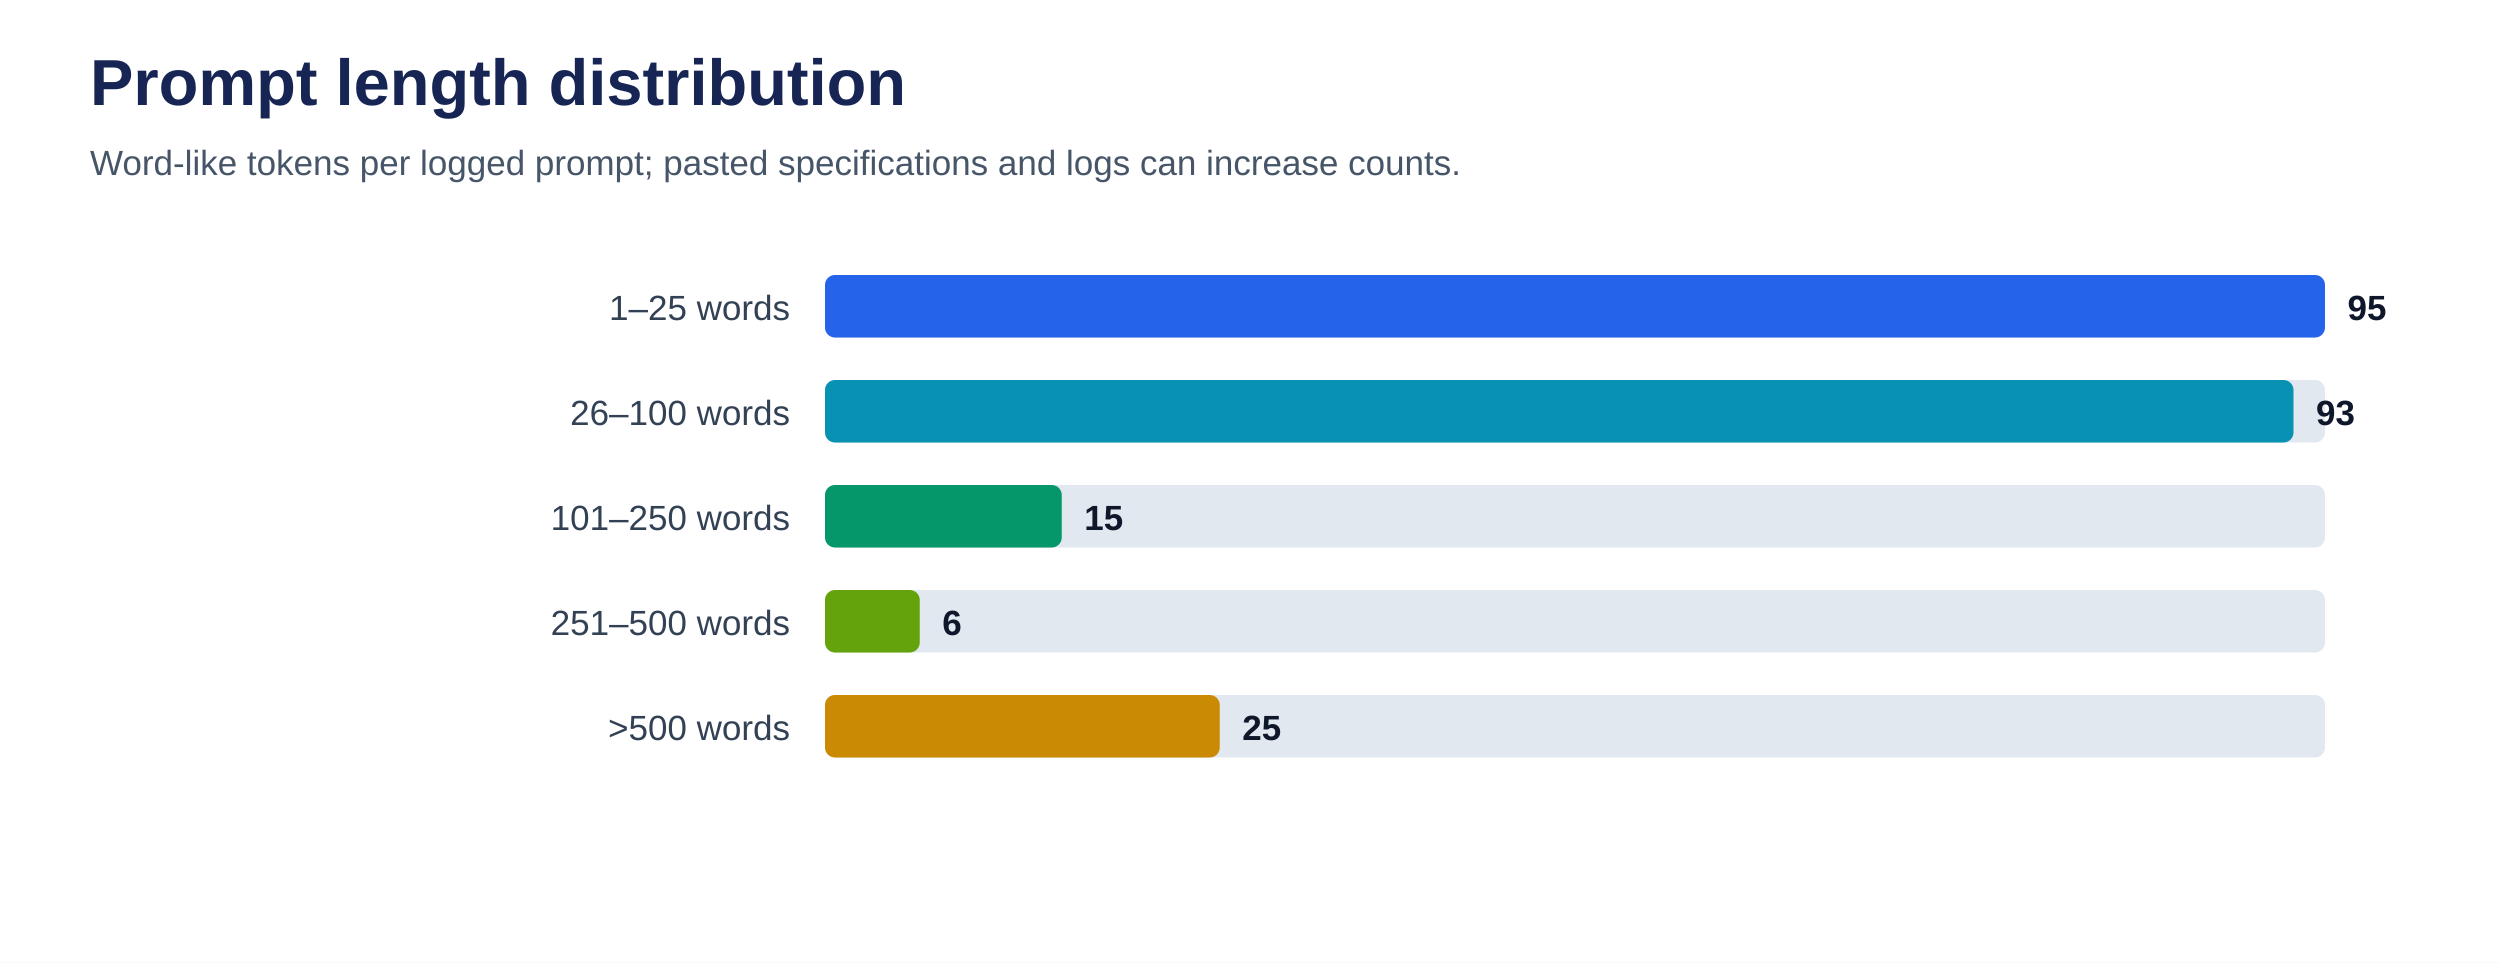
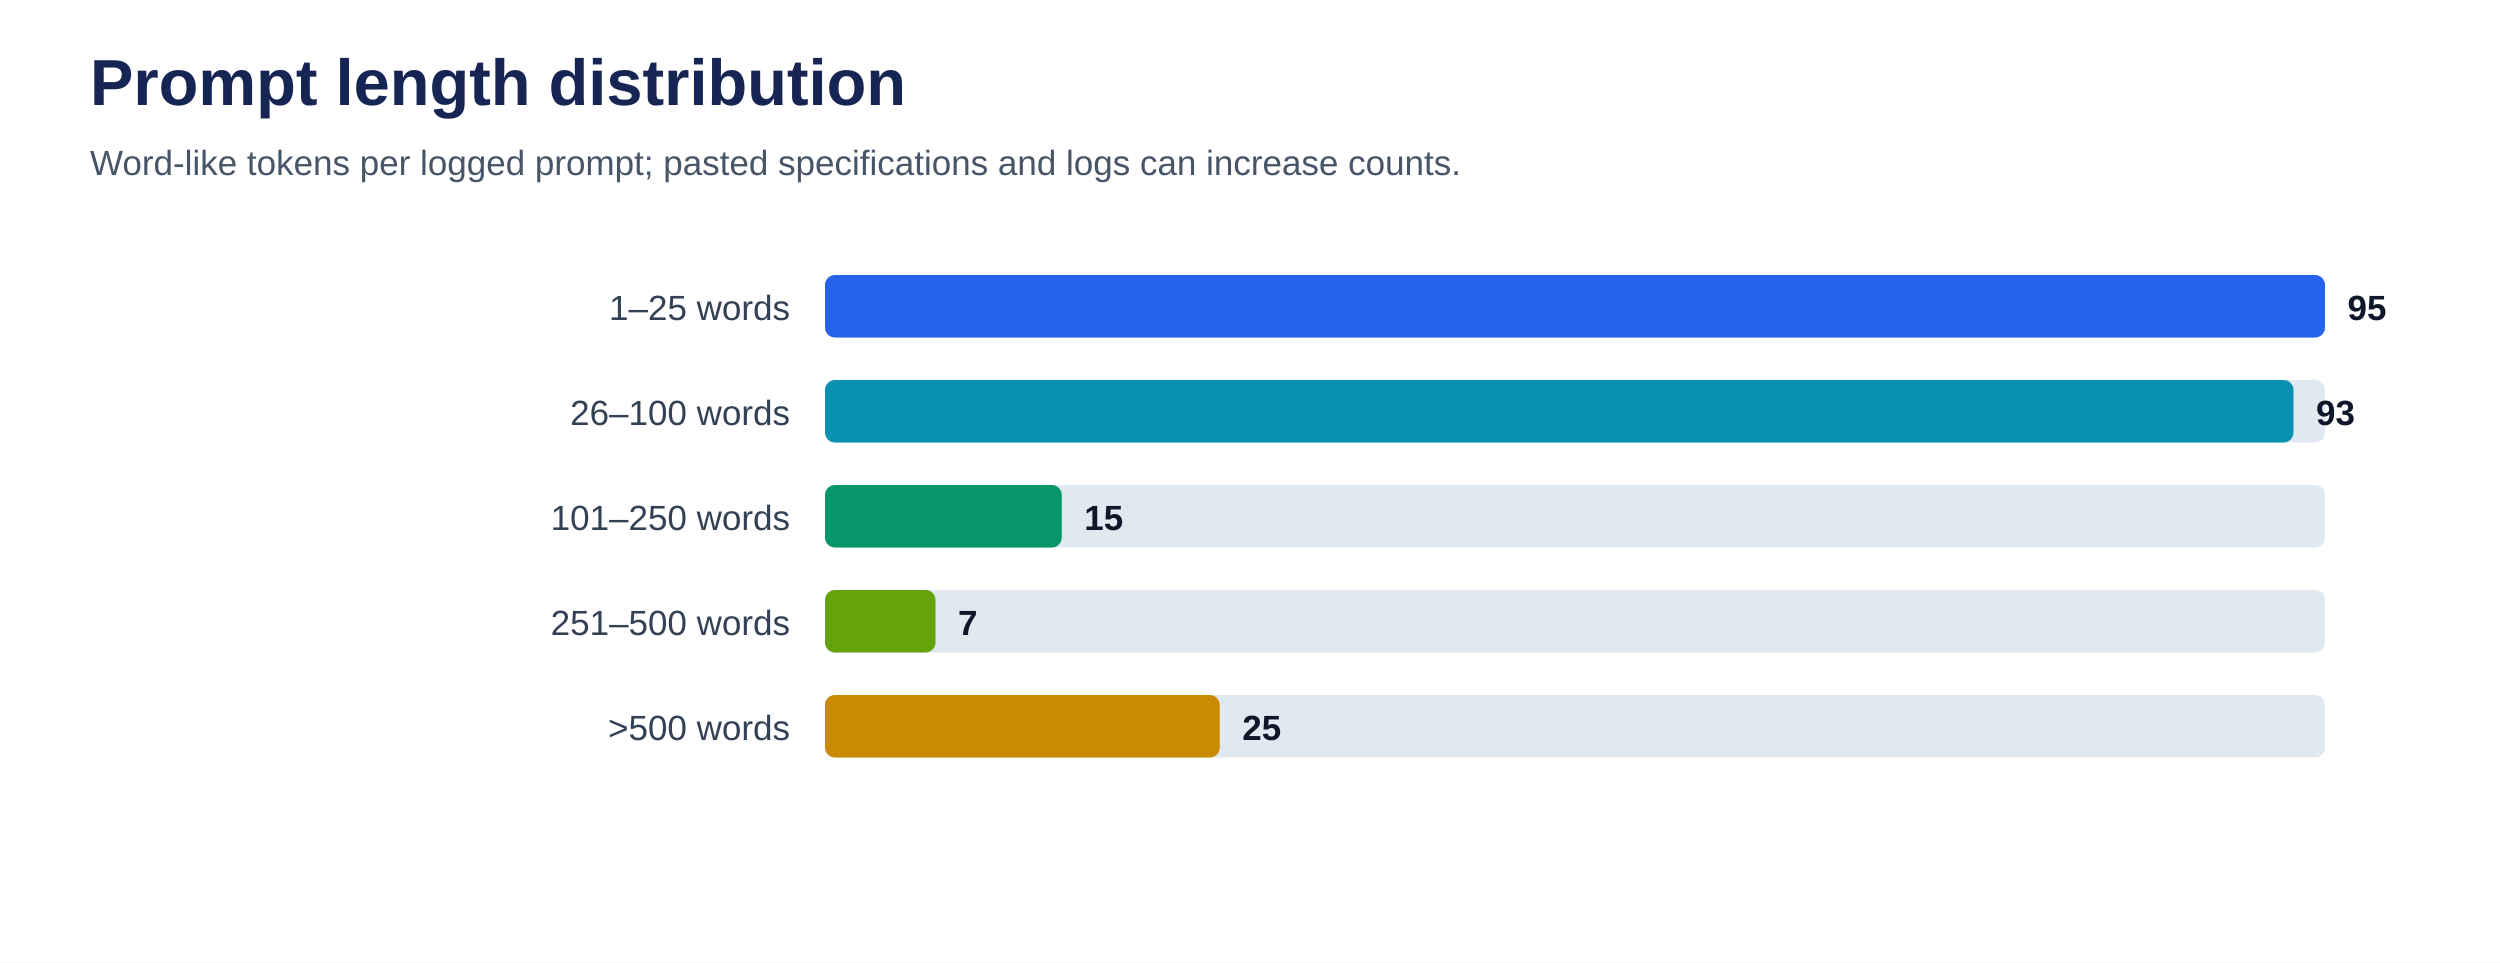
<svg xmlns="http://www.w3.org/2000/svg" viewBox="0 0 1000 385" role="img" aria-labelledby="title desc">
  <rect width="100%" height="100%" fill="#ffffff" />
  <text x="36" y="42" font-family="Arial, sans-serif" font-size="26" font-weight="700" fill="#172554">Prompt length distribution</text>
  <text x="36" y="70" font-family="Arial, sans-serif" font-size="14" fill="#475569">Word-like tokens per logged prompt; pasted specifications and logs can increase counts.</text>
  <text x="316" y="128" text-anchor="end" font-family="Arial, sans-serif" font-size="14" fill="#334155">1–25 words</text>
  <rect x="330" y="110" width="600" height="25" rx="4" fill="#e2e8f0" />
  <rect x="330" y="110" width="600.0" height="25" rx="4" fill="#2563eb" />
  <text x="939.0" y="128" font-family="Arial, sans-serif" font-size="14" font-weight="700" fill="#0f172a">95</text>
  <text x="316" y="170" text-anchor="end" font-family="Arial, sans-serif" font-size="14" fill="#334155">26–100 words</text>
  <rect x="330" y="152" width="600" height="25" rx="4" fill="#e2e8f0" />
  <rect x="330" y="152" width="587.4" height="25" rx="4" fill="#0891b2" />
  <text x="926.4" y="170" font-family="Arial, sans-serif" font-size="14" font-weight="700" fill="#0f172a">93</text>
  <text x="316" y="212" text-anchor="end" font-family="Arial, sans-serif" font-size="14" fill="#334155">101–250 words</text>
  <rect x="330" y="194" width="600" height="25" rx="4" fill="#e2e8f0" />
  <rect x="330" y="194" width="94.7" height="25" rx="4" fill="#059669" />
  <text x="433.7" y="212" font-family="Arial, sans-serif" font-size="14" font-weight="700" fill="#0f172a">15</text>
  <text x="316" y="254" text-anchor="end" font-family="Arial, sans-serif" font-size="14" fill="#334155">251–500 words</text>
  <rect x="330" y="236" width="600" height="25" rx="4" fill="#e2e8f0" />
-   <rect x="330" y="236" width="37.9" height="25" rx="4" fill="#65a30d" />
-   <text x="376.9" y="254" font-family="Arial, sans-serif" font-size="14" font-weight="700" fill="#0f172a">6</text>
+   <rect x="330" y="236" width="44.2" height="25" rx="4" fill="#65a30d" />
+   <text x="383.2" y="254" font-family="Arial, sans-serif" font-size="14" font-weight="700" fill="#0f172a">7</text>
  <text x="316" y="296" text-anchor="end" font-family="Arial, sans-serif" font-size="14" fill="#334155">&gt;500 words</text>
  <rect x="330" y="278" width="600" height="25" rx="4" fill="#e2e8f0" />
  <rect x="330" y="278" width="157.9" height="25" rx="4" fill="#ca8a04" />
  <text x="496.9" y="296" font-family="Arial, sans-serif" font-size="14" font-weight="700" fill="#0f172a">25</text>
</svg>
